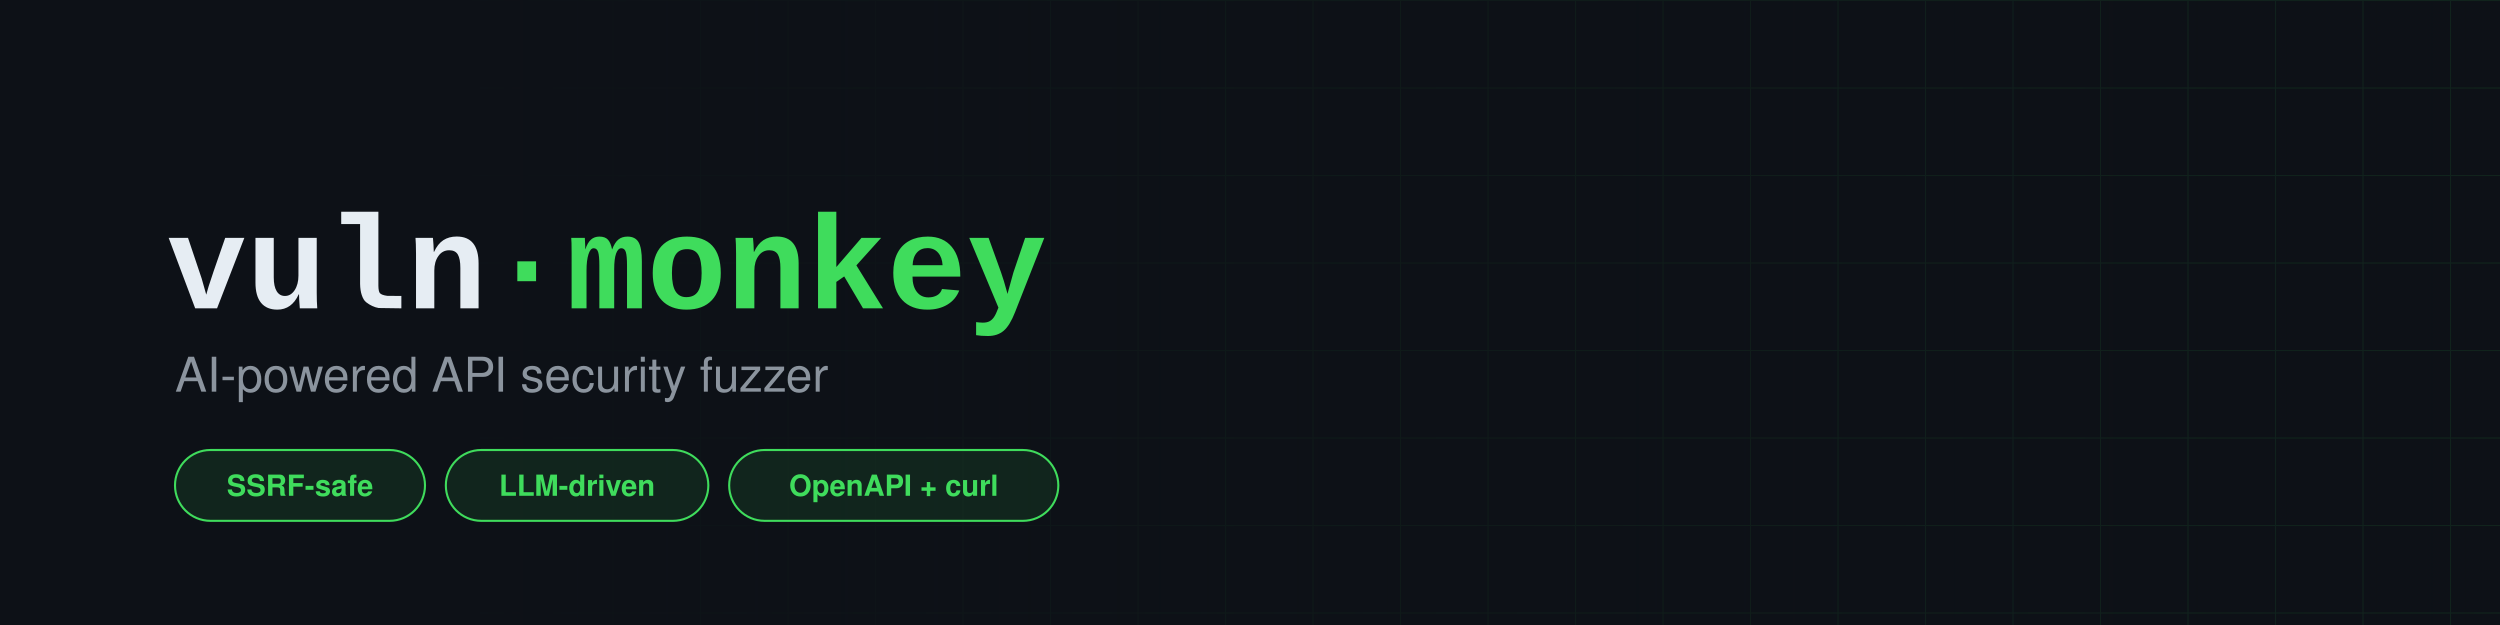
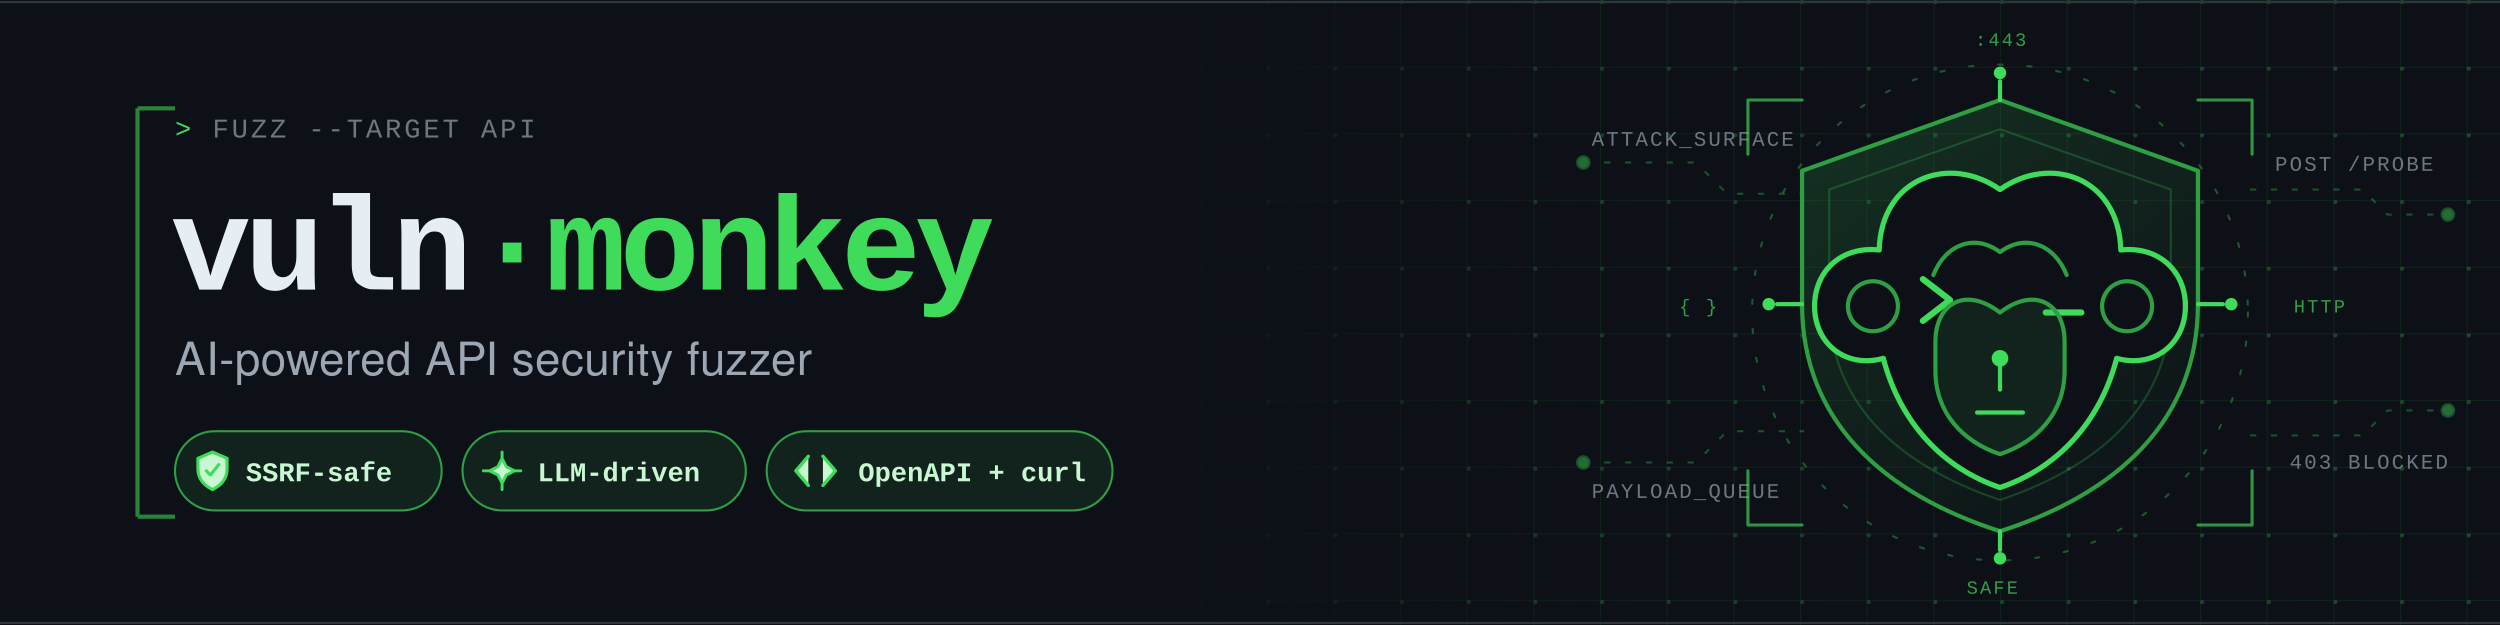
- <svg xmlns="http://www.w3.org/2000/svg" width="1200" height="300" viewBox="0 0 1200 300" fill="none" role="img" aria-label="vuln-monkey — AI-powered API security fuzzer">
+ <svg xmlns="http://www.w3.org/2000/svg" width="1200" height="300" viewBox="0 0 1200 300" fill="none" role="img" aria-labelledby="title desc">
  <defs>
-     <pattern id="grid" width="42" height="42" patternUnits="userSpaceOnUse">
-       <path d="M42 0H0V42" fill="none" stroke="#2ea043" stroke-width="1" opacity=".13" />
+     <pattern id="grid" width="32" height="32" patternUnits="userSpaceOnUse">
+       <path d="M32 0H0V32" stroke="#2ea043" stroke-width="1" opacity=".12" />
+       <circle cx="1" cy="1" r="1" fill="#3fdc5c" opacity=".26" />
    </pattern>
-     <linearGradient id="fade" x1="1" y1="0" x2="0" y2="0">
-       <stop offset="0" stop-color="#0d1117" stop-opacity="0" />
-       <stop offset=".82" stop-color="#0d1117" stop-opacity="1" />
+     <linearGradient id="gridFade" x1="570" y1="150" x2="1200" y2="150" gradientUnits="userSpaceOnUse">
+       <stop stop-color="#0d1117" />
+       <stop offset=".3" stop-color="#0d1117" stop-opacity=".2" />
+       <stop offset="1" stop-color="#0d1117" stop-opacity="0" />
+     </linearGradient>
+     <linearGradient id="shieldFill" x1="900" y1="66" x2="1025" y2="244" gradientUnits="userSpaceOnUse">
+       <stop stop-color="#3fdc5c" stop-opacity=".14" />
+       <stop offset="1" stop-color="#2ea043" stop-opacity=".025" />
    </linearGradient>
    <style>
      .mono{font-family:'SFMono-Regular',Consolas,'Liberation Mono',Menlo,monospace}
      .sans{font-family:-apple-system,BlinkMacSystemFont,'Segoe UI',Helvetica,Arial,sans-serif}
+       .line{stroke-linecap:round;stroke-linejoin:round}
    </style>
  </defs>
  <rect width="1200" height="300" fill="#0d1117" />
-   <rect width="1200" height="300" fill="url(#grid)" />
-   <rect width="1200" height="300" fill="url(#fade)" />
-   <text x="80" y="148" class="mono" font-size="64" font-weight="700" fill="#e6edf3">vuln<tspan fill="#3fdc5c">·monkey</tspan>
+   <rect x="560" width="640" height="300" fill="url(#grid)" />
+   <rect x="520" width="680" height="300" fill="url(#gridFade)" />
+   <path d="M0 1H1200M0 299H1200" stroke="#30363d" />
+   <path d="M66 52V248M66 52h18M66 248h18" stroke="#2ea043" stroke-width="2" opacity=".8" />
+   <g class="mono" font-size="13" letter-spacing="1.4">
+     <text x="84" y="66" fill="#3fdc5c">&gt;</text>
+     <text x="102" y="66" fill="#6e7681">FUZZ --TARGET API</text>
+   </g>
+   <text x="82" y="139" class="mono" font-size="64" font-weight="700" letter-spacing="-3" fill="#e6edf3">vuln<tspan fill="#3fdc5c">·monkey</tspan>
  </text>
-   <text x="84" y="188" class="sans" font-size="23" fill="#8b949e">AI-powered API security fuzzer</text>
-   <g class="sans" font-size="14" font-weight="600" fill="#3fdc5c">
-     <rect x="84" y="216" width="120" height="34" rx="17" fill="#2ea043" fill-opacity=".14" stroke="#3fdc5c" />
-     <text x="144" y="238" text-anchor="middle">SSRF-safe</text>
-     <rect x="214" y="216" width="126" height="34" rx="17" fill="#2ea043" fill-opacity=".14" stroke="#3fdc5c" />
-     <text x="277" y="238" text-anchor="middle">LLM-driven</text>
-     <rect x="350" y="216" width="158" height="34" rx="17" fill="#2ea043" fill-opacity=".14" stroke="#3fdc5c" />
-     <text x="429" y="238" text-anchor="middle">OpenAPI + curl</text>
+   <text x="84" y="180" class="sans" font-size="22" font-weight="500" letter-spacing=".2" fill="#9da7b3">AI-powered API security fuzzer</text>
+   <g class="mono" font-size="13" font-weight="600" fill="#c9f7d2">
+     <g>
+       <rect x="84" y="207" width="128" height="38" rx="19" fill="#2ea043" fill-opacity=".13" stroke="#2ea043" />
+       <path class="line" d="M102 217l7 3v5c0 5-3 8-7 10-4-2-7-5-7-10v-5l7-3Z" stroke="#3fdc5c" stroke-width="1.5" />
+       <path class="line" d="m99 226 2 2 4-5" stroke="#3fdc5c" stroke-width="1.5" />
+       <text x="118" y="231">SSRF-safe</text>
+     </g>
+     <g>
+       <rect x="222" y="207" width="136" height="38" rx="19" fill="#2ea043" fill-opacity=".13" stroke="#2ea043" />
+       <path class="line" d="M241 217v4m0 10v4m-9-9h4m10 0h4m-9-6 2 4 4 2-4 2-2 4-2-4-4-2 4-2 2-4Z" stroke="#3fdc5c" stroke-width="1.4" />
+       <text x="258" y="231">LLM-driven</text>
+     </g>
+     <g>
+       <rect x="368" y="207" width="166" height="38" rx="19" fill="#2ea043" fill-opacity=".13" stroke="#2ea043" />
+       <path class="line" d="m388 219-6 7 6 7m7-14 6 7-6 7" stroke="#3fdc5c" stroke-width="1.6" />
+       <text x="412" y="231">OpenAPI + curl</text>
+     </g>
+   </g>
+   <g stroke="#2ea043" opacity=".45">
+     <path d="M760 78h54l15 15h37M760 222h54l15-15h37" stroke-dasharray="3 7" />
+     <circle cx="760" cy="78" r="3" fill="#3fdc5c" />
+     <circle cx="760" cy="222" r="3" fill="#3fdc5c" />
+     <path d="M1080 91h54l12 12h29M1080 209h54l12-12h29" stroke-dasharray="3 7" />
+     <circle cx="1175" cy="103" r="3" fill="#3fdc5c" />
+     <circle cx="1175" cy="197" r="3" fill="#3fdc5c" />
+   </g>
+   <g class="mono" font-size="10" letter-spacing="1" fill="#6e7681">
+     <text x="764" y="70">ATTACK_SURFACE</text>
+     <text x="764" y="239">PAYLOAD_QUEUE</text>
+     <text x="1092" y="82">POST /PROBE</text>
+     <text x="1099" y="225">403 BLOCKED</text>
+   </g>
+   <g class="line">
+     <circle cx="960" cy="150" r="119" stroke="#2ea043" stroke-dasharray="2 12" opacity=".5" />
+     <path d="M839 74V48h26M1081 74V48h-26M839 226v26h26M1081 226v26h-26" stroke="#3fdc5c" stroke-width="1.5" opacity=".65" />
+     <path d="M960 48 1055 82v64c0 56-39 91-95 109-56-18-95-53-95-109V82l95-34Z" fill="url(#shieldFill)" stroke="#2ea043" stroke-width="2" />
+     <path d="M960 62 1042 91v55c0 47-32 77-82 94-50-17-82-47-82-94V91l82-29Z" stroke="#3fdc5c" opacity=".22" />
+     <path d="M960 91c-24-17-57-6-58 29-18-2-31 10-31 27 0 18 15 30 33 25 8 31 29 53 56 62 27-9 48-31 56-62 18 5 33-7 33-25 0-17-13-29-31-27-1-35-34-46-58-29Z" fill="#0d1117" stroke="#3fdc5c" stroke-width="2.5" />
+     <circle cx="899" cy="147" r="12" stroke="#2ea043" stroke-width="2" />
+     <circle cx="1021" cy="147" r="12" stroke="#2ea043" stroke-width="2" />
+     <path d="M928 132c6-15 20-20 32-11 12-9 26-4 32 11" stroke="#2ea043" stroke-width="2" />
+     <path d="m923 134 13 10-13 10M982 150h17" stroke="#3fdc5c" stroke-width="3" />
+     <path d="M960 150c-17-13-31-4-31 14v14c0 20 13 34 31 40 18-6 31-20 31-40v-14c0-18-14-27-31-14Z" fill="#2ea043" fill-opacity=".13" stroke="#2ea043" stroke-width="2" />
+     <circle cx="960" cy="172" r="4" fill="#3fdc5c" stroke="none" />
+     <path d="M960 176v11M949 198h22" stroke="#3fdc5c" stroke-width="2" />
+     <path d="M960 39v9M1055 146h12M853 146h12M960 255v9" stroke="#3fdc5c" stroke-width="2" />
+     <circle cx="960" cy="35" r="3" fill="#3fdc5c" stroke="none" />
+     <circle cx="1071" cy="146" r="3" fill="#3fdc5c" stroke="none" />
+     <circle cx="849" cy="146" r="3" fill="#3fdc5c" stroke="none" />
+     <circle cx="960" cy="268" r="3" fill="#3fdc5c" stroke="none" />
+   </g>
+   <g class="mono" font-size="9" letter-spacing="1" fill="#3fdc5c" opacity=".7">
+     <text x="948" y="22">:443</text>
+     <text x="1101" y="150">HTTP</text>
+     <text x="806" y="150">{ }</text>
+     <text x="944" y="285">SAFE</text>
  </g>
</svg>
